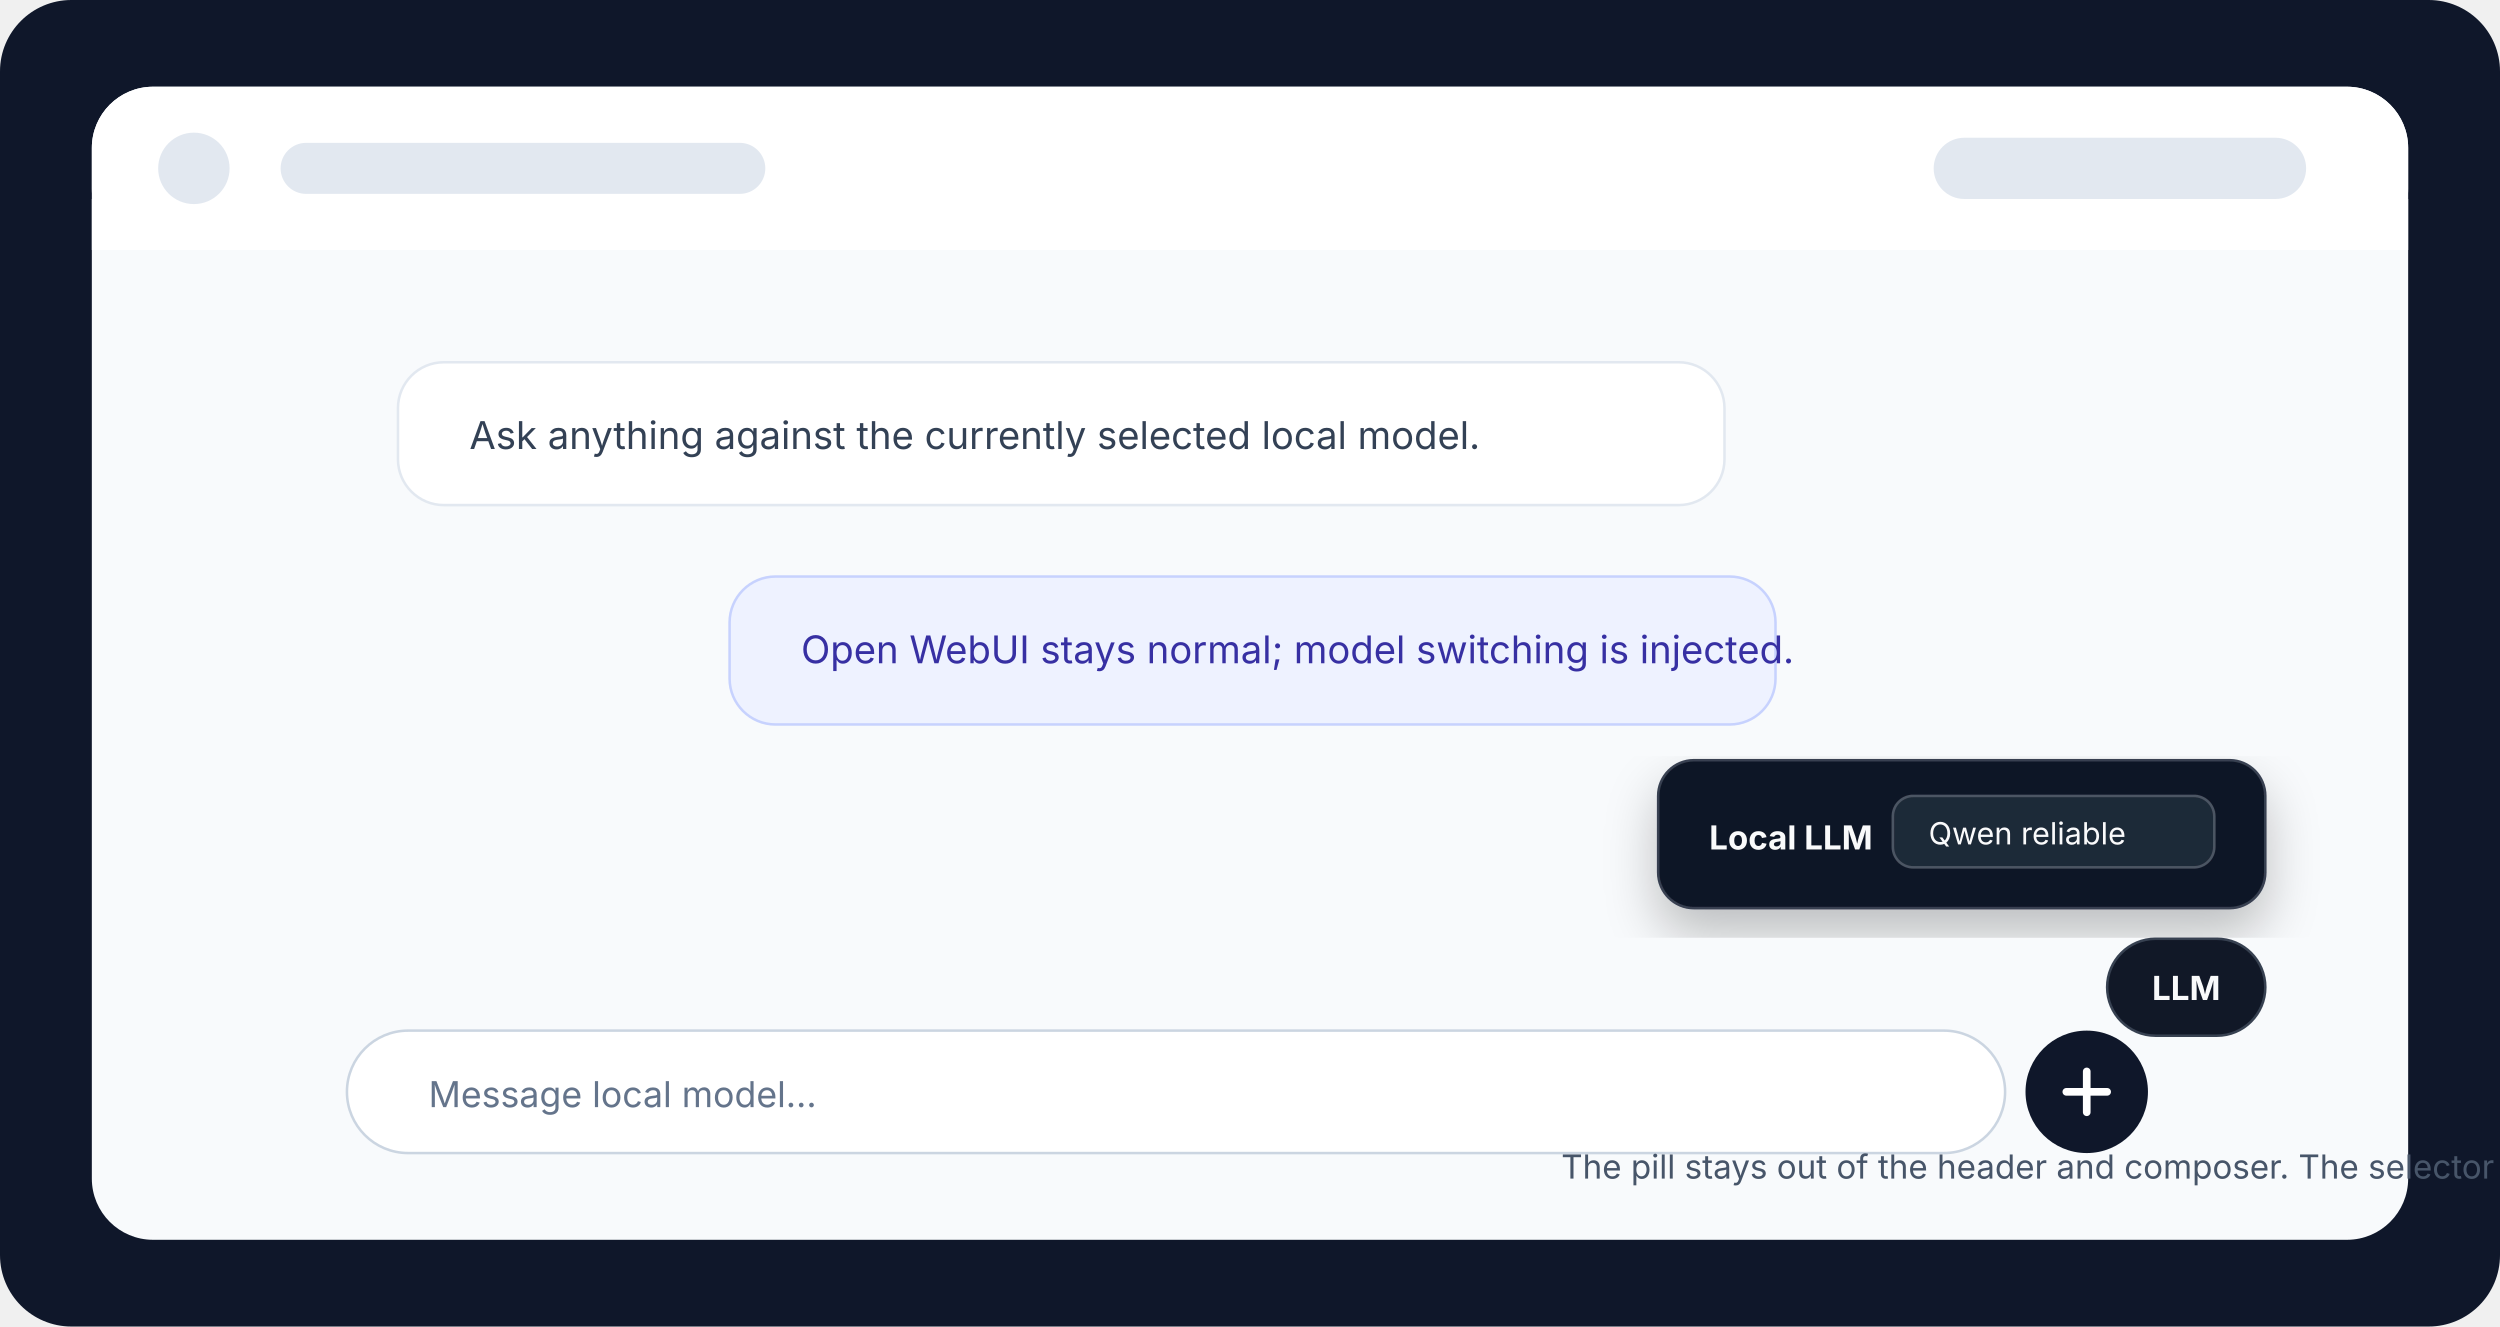
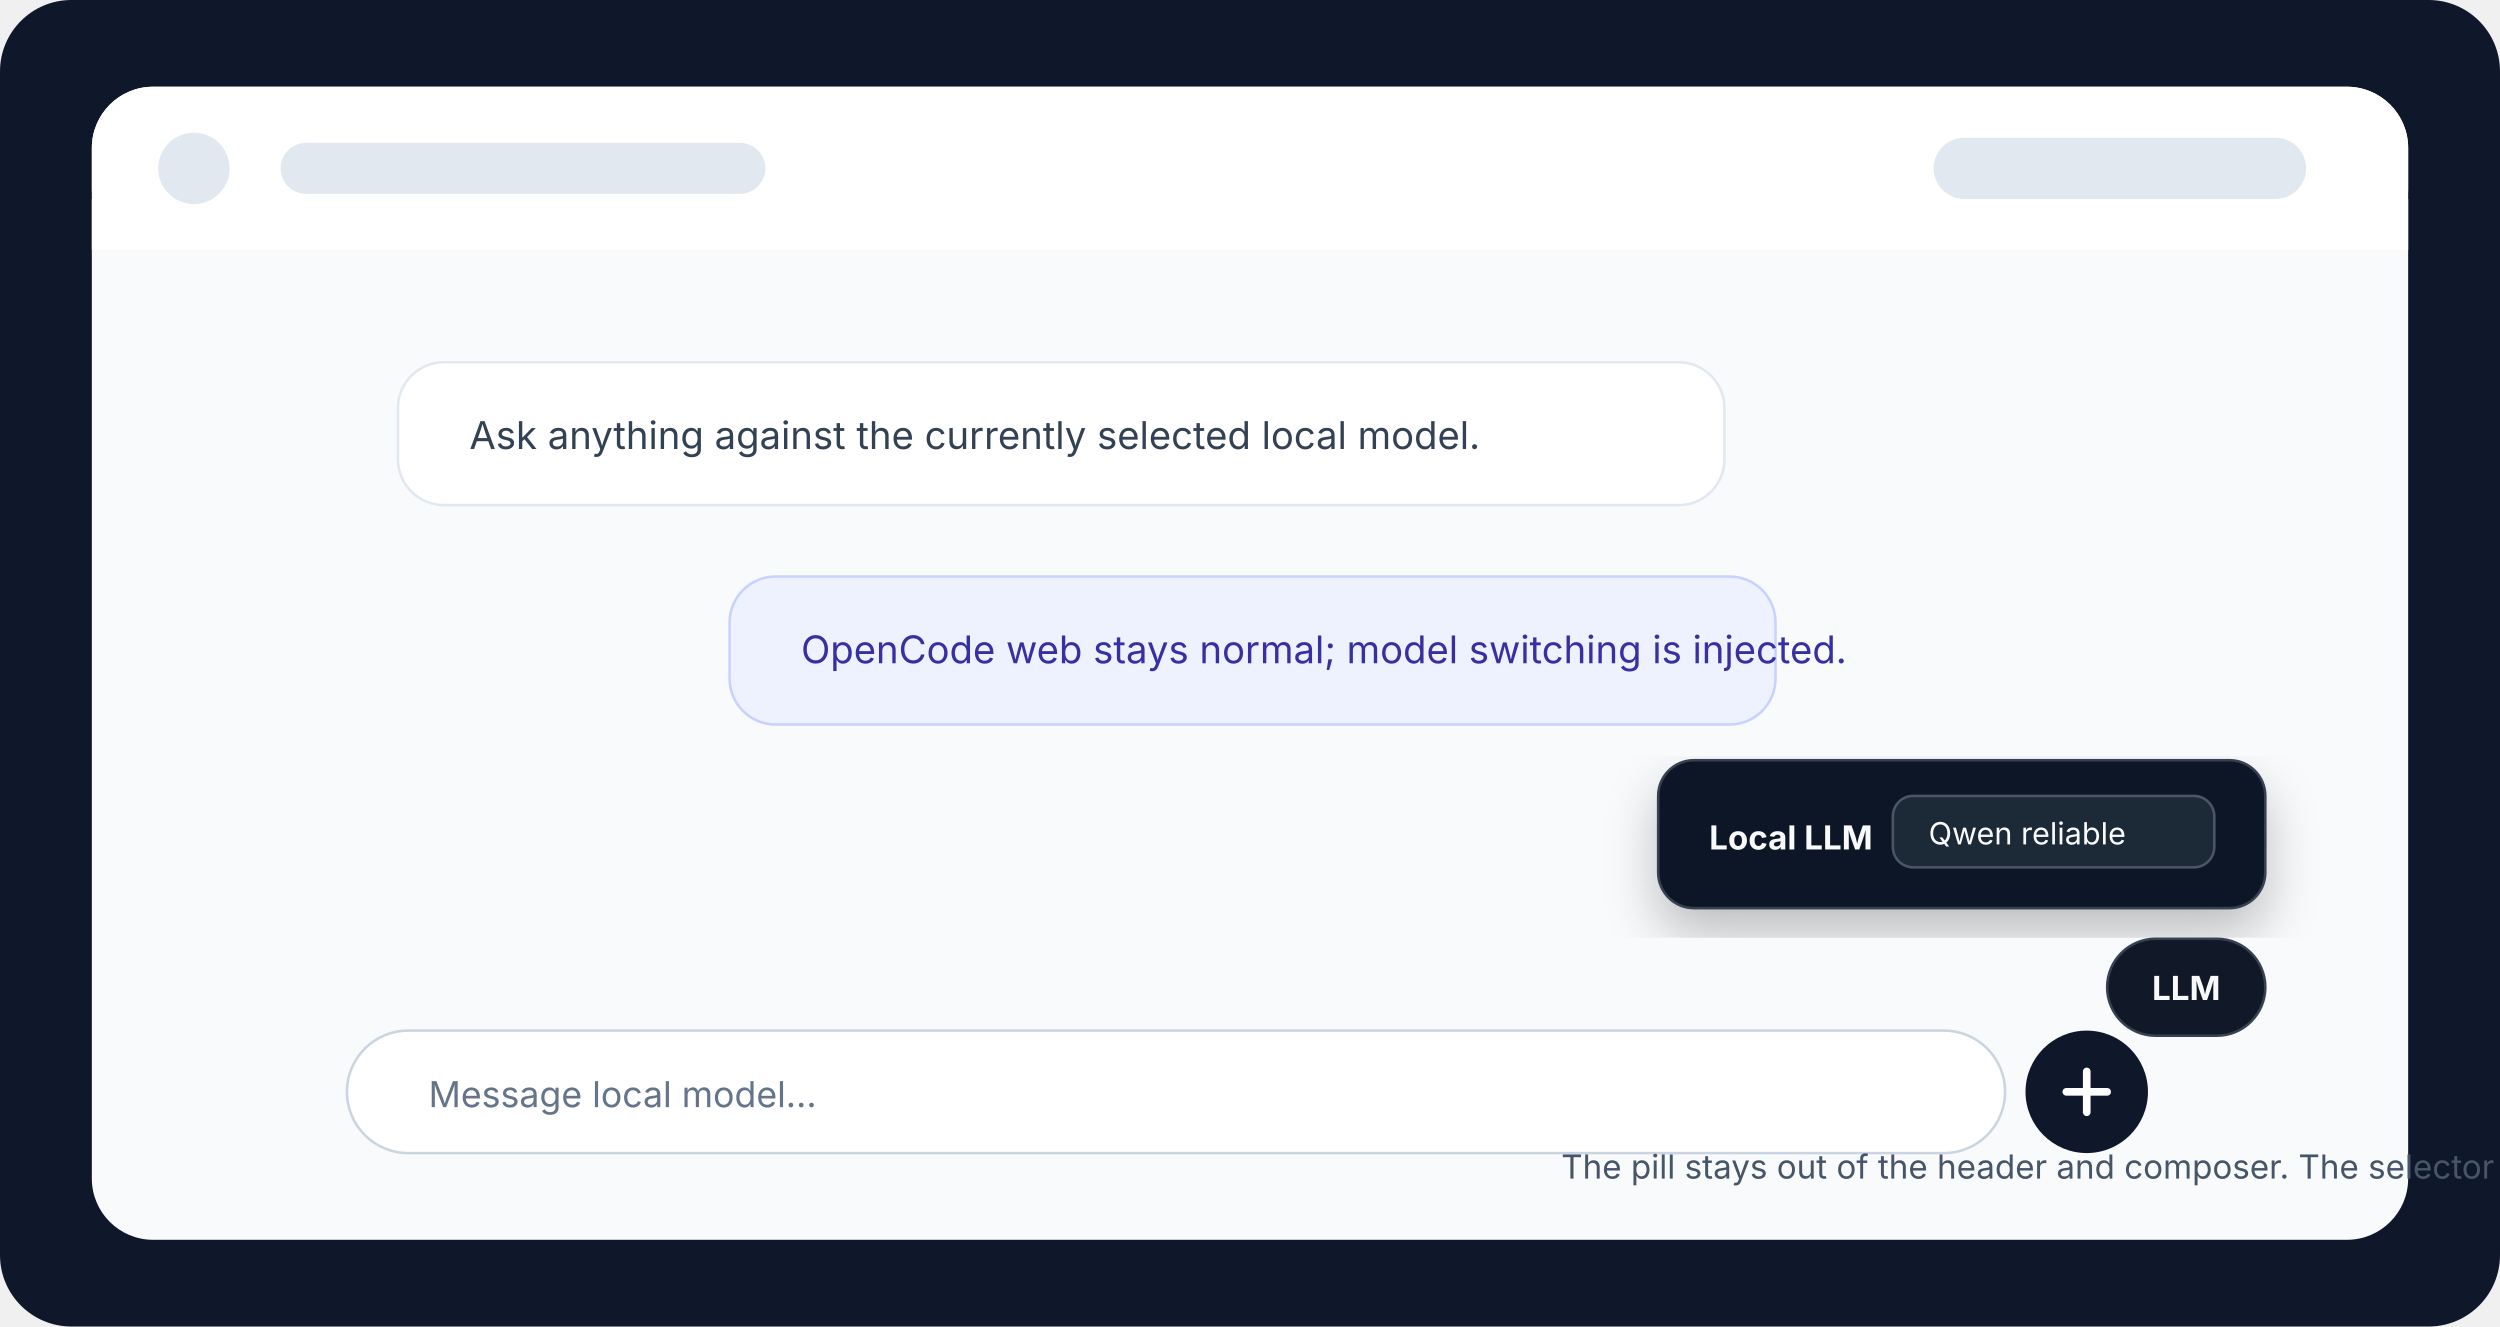
<svg xmlns="http://www.w3.org/2000/svg" width="980" height="520" viewBox="0 0 980 520" role="img" aria-labelledby="title desc">
  <rect width="980" height="520" rx="28" fill="#0f172a" />
  <rect x="36" y="34" width="908" height="452" rx="24" fill="#f8fafc" />
  <rect x="36" y="34" width="908" height="64" rx="24" fill="#ffffff" />
  <rect x="36" y="78" width="908" height="20" fill="#ffffff" />
  <circle cx="76" cy="66" r="14" fill="#e2e8f0" />
  <rect x="110" y="56" width="190" height="20" rx="10" fill="#e2e8f0" />
  <rect x="758" y="54" width="146" height="24" rx="12" fill="#e2e8f0" />
  <rect x="156" y="142" width="520" height="56" rx="18" fill="#ffffff" stroke="#e2e8f0" />
  <text x="184" y="176" font-family="Inter, system-ui, sans-serif" font-size="15" fill="#334155">Ask anything against the currently selected local model.</text>
  <rect x="286" y="226" width="410" height="58" rx="18" fill="#eef2ff" stroke="#c7d2fe" />
-   <text x="314" y="260" font-family="Inter, system-ui, sans-serif" font-size="15" fill="#3730a3">Open WebUI stays normal; model switching is injected.</text>
+   <text x="314" y="260" font-family="Inter, system-ui, sans-serif" font-size="15" fill="#3730a3">OpenCode web stays normal; model switching is injected.</text>
  <rect x="136" y="404" width="650" height="48" rx="24" fill="#ffffff" stroke="#cbd5e1" />
  <text x="168" y="434" font-family="Inter, system-ui, sans-serif" font-size="14" fill="#64748b">Message local model...</text>
  <circle cx="818" cy="428" r="24" fill="#0f172a" />
  <path d="M810 428 h16 M818 420 v16" stroke="#ffffff" stroke-width="3" stroke-linecap="round" />
  <g filter="url(#shadow)">
    <rect x="650" y="298" width="238" height="58" rx="14" fill="#111827" stroke="#374151" />
    <text x="670" y="333" font-family="Inter, system-ui, sans-serif" font-size="13" font-weight="700" fill="#f9fafb">Local LLM</text>
    <rect x="742" y="312" width="126" height="28" rx="8" fill="#1f2937" stroke="#4b5563" />
    <text x="756" y="331" font-family="Inter, system-ui, sans-serif" font-size="12" fill="#f9fafb">Qwen reliable</text>
  </g>
  <rect x="826" y="368" width="62" height="38" rx="19" fill="#111827" stroke="#374151" />
  <text x="857" y="392" text-anchor="middle" font-family="Inter, system-ui, sans-serif" font-size="13" font-weight="700" fill="#f9fafb">LLM</text>
  <text x="612" y="462" font-family="Inter, system-ui, sans-serif" font-size="13" fill="#475569">The pill stays out of the header and composer. The selector opens upward as a popover.</text>
  <defs>
    <filter id="shadow" x="-20%" y="-20%" width="140%" height="140%">
      <feDropShadow dx="0" dy="10" stdDeviation="10" flood-color="#020617" flood-opacity="0.24" />
    </filter>
  </defs>
</svg>
